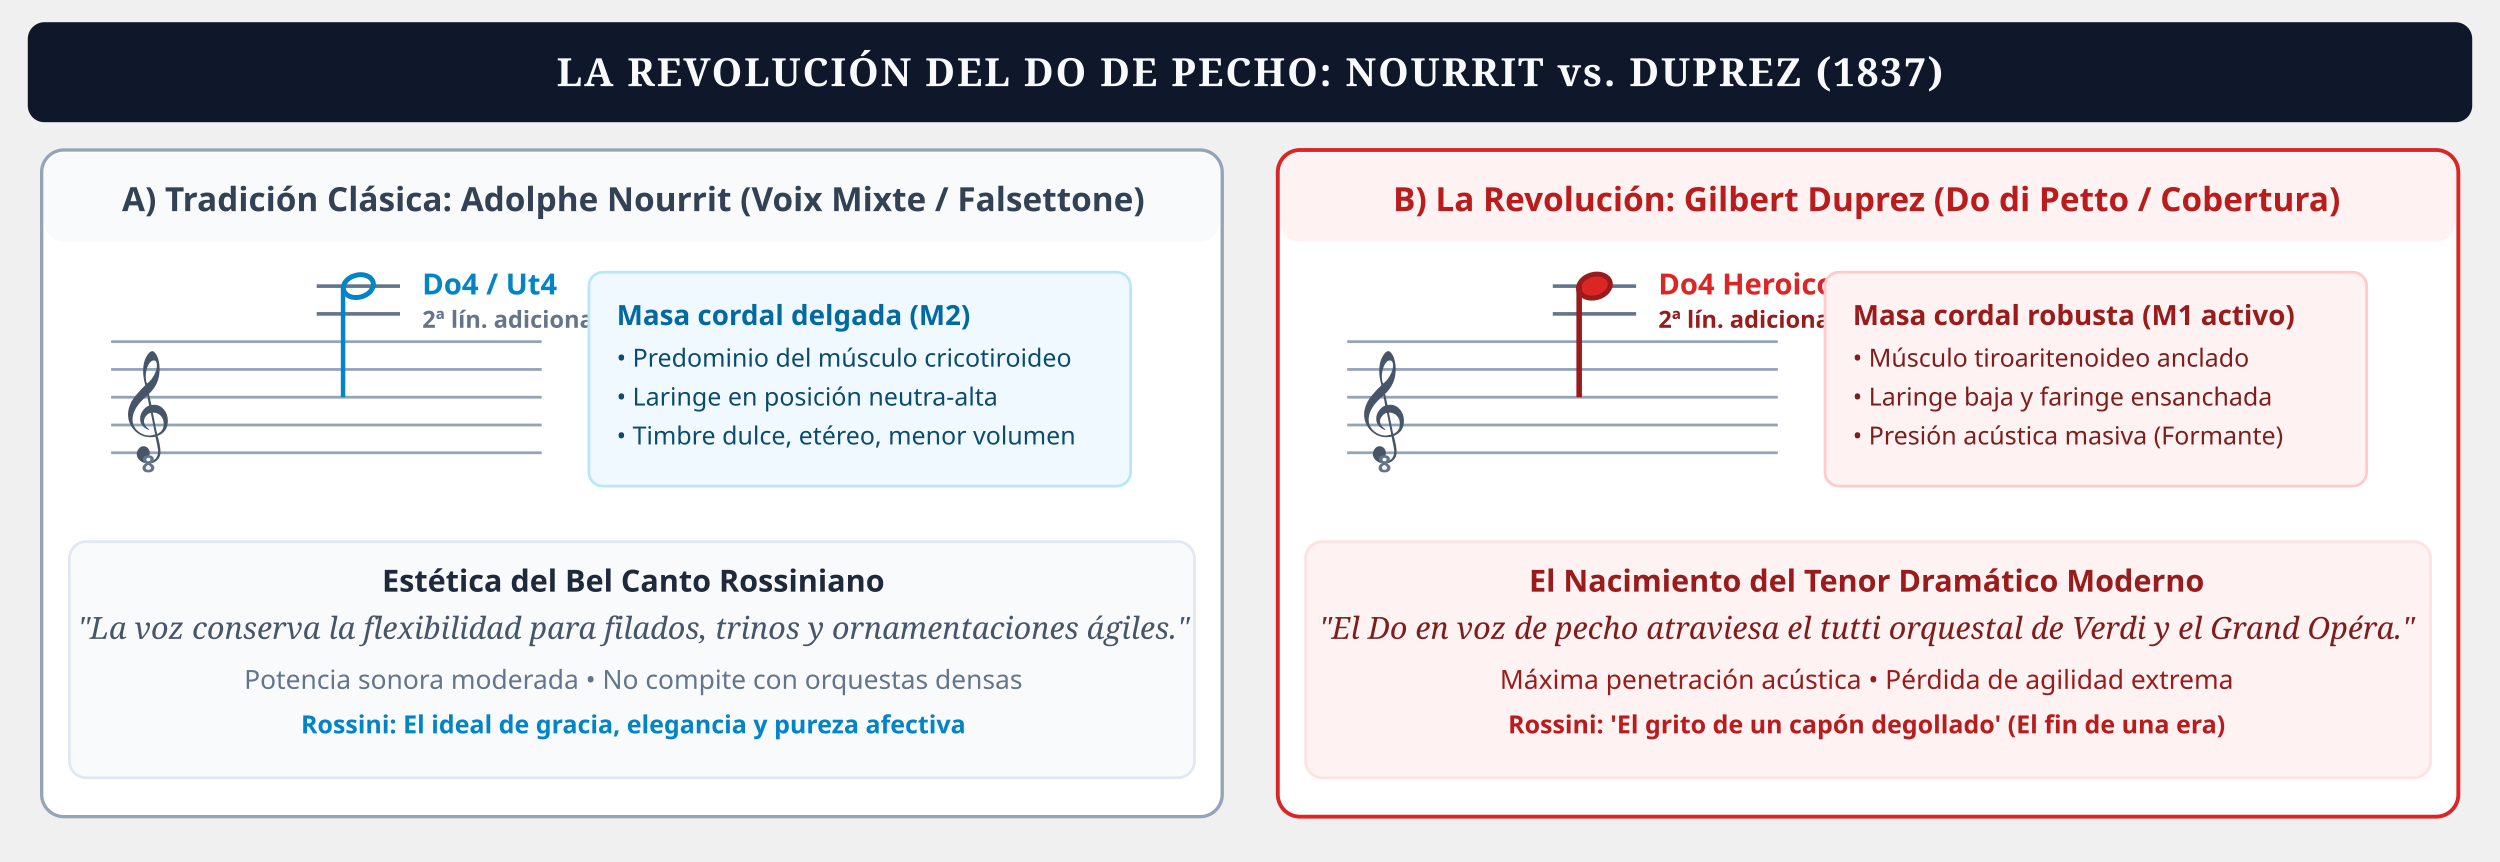
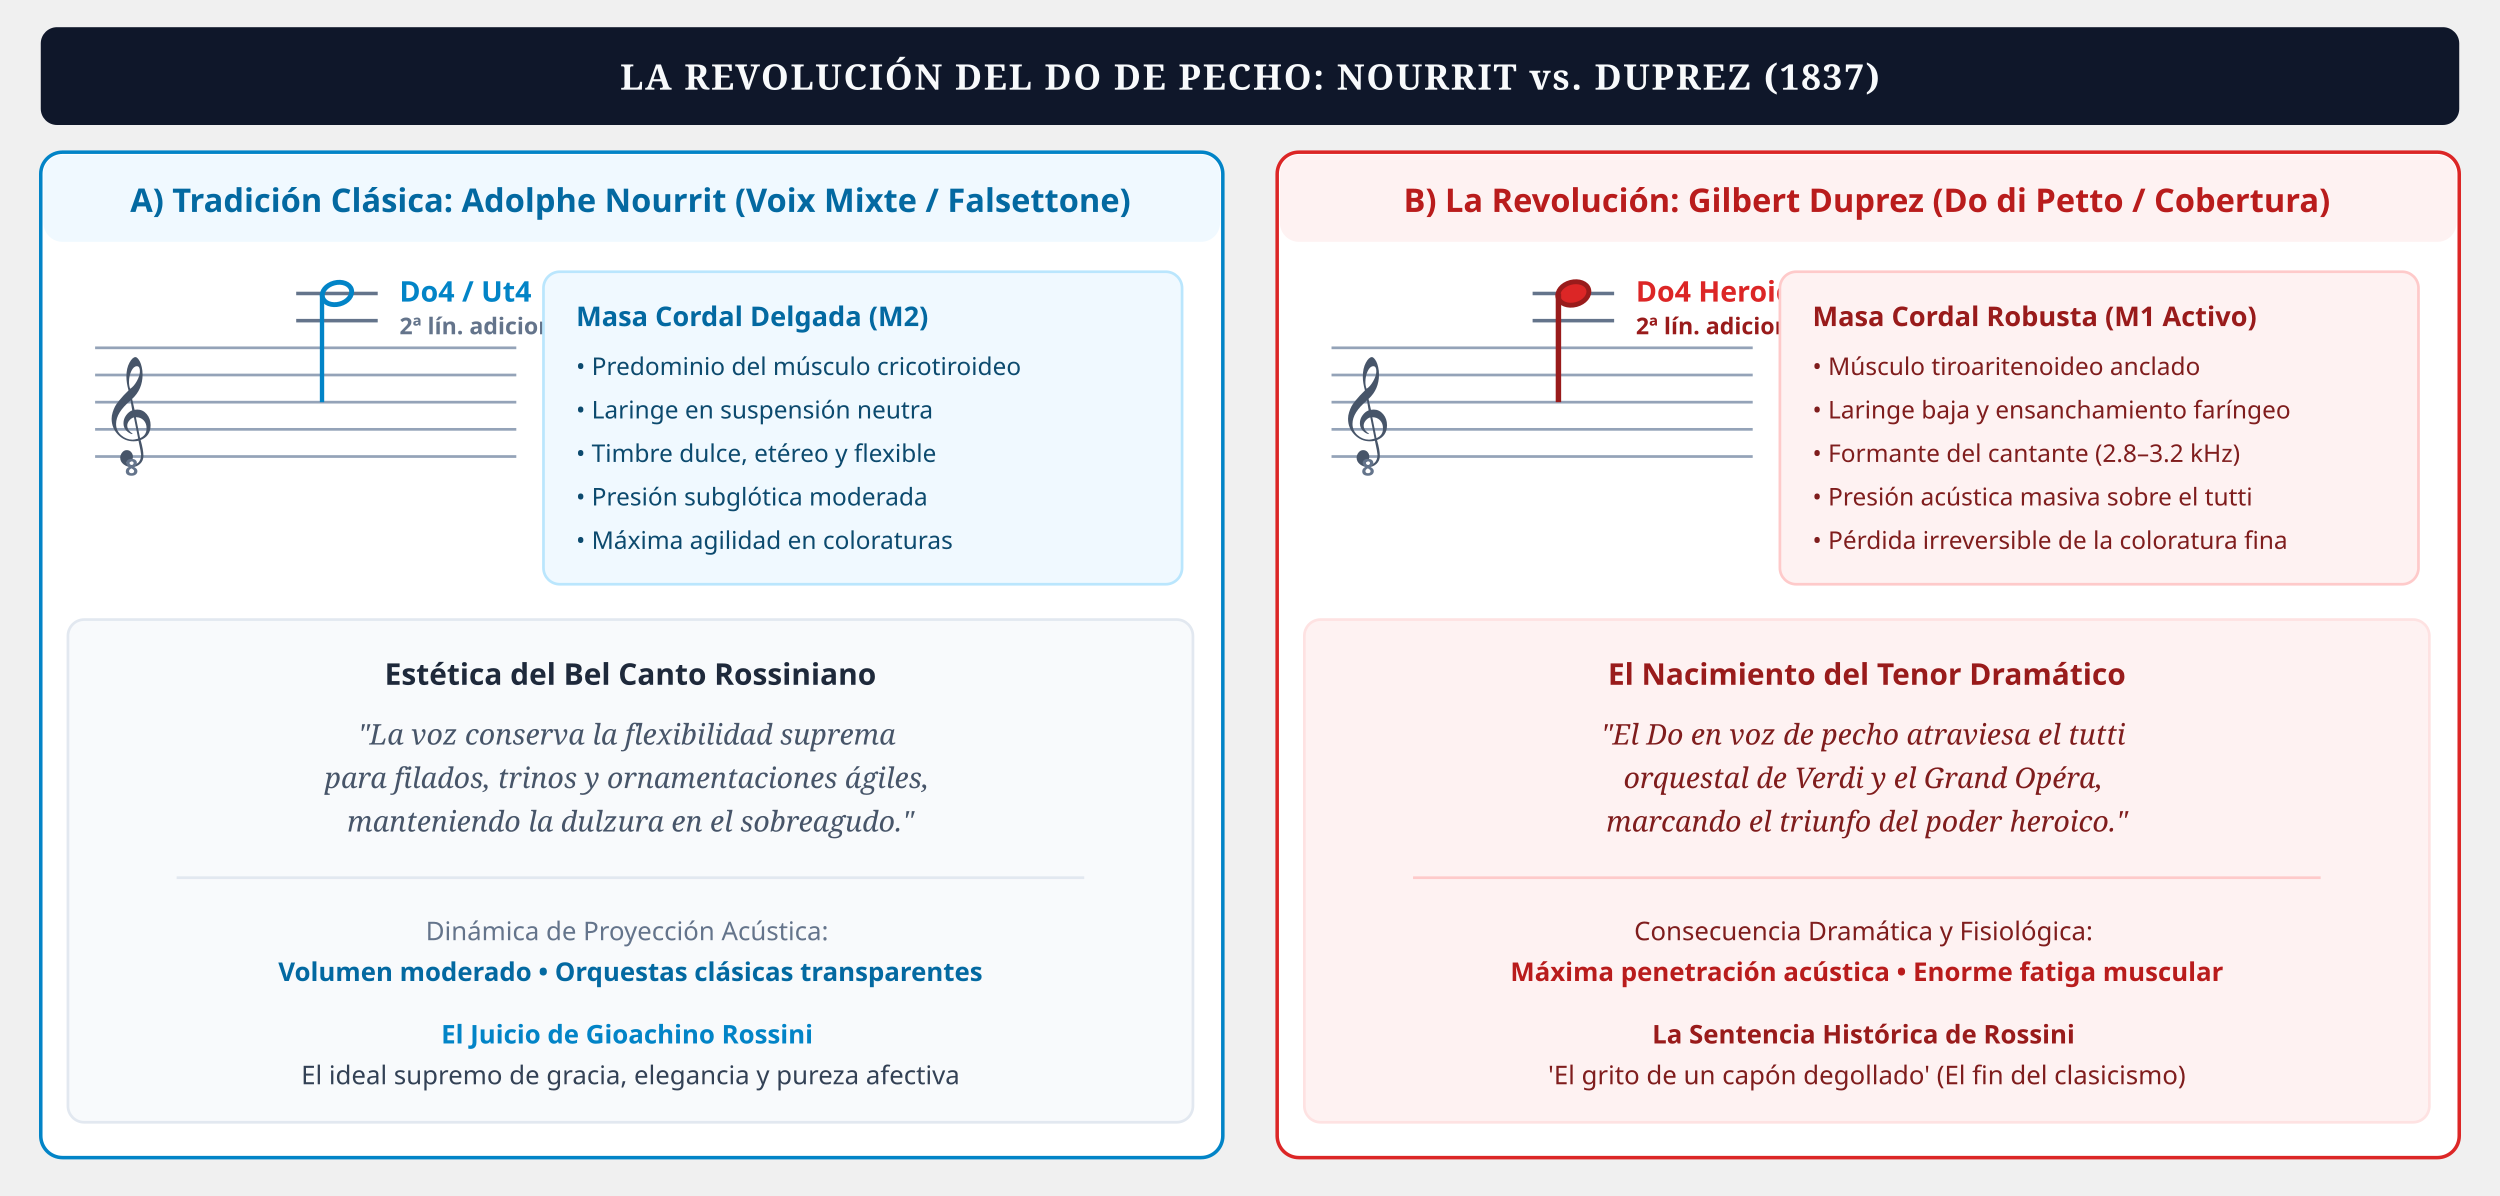
- <svg xmlns="http://www.w3.org/2000/svg" viewBox="0 0 900 310" width="100%" height="auto" style="background:#ffffff; border:1px solid #cbd5e1; border-radius:10px; padding:12px; box-shadow: 0 2px 8px rgba(0,0,0,0.05);">
-   <rect x="10" y="8" width="880" height="36" rx="6" fill="#0f172a" />
-   <text x="450" y="31" text-anchor="middle" font-family="'Cinzel', serif" font-size="14" font-weight="700" fill="#f8fafc" letter-spacing="0.05em">LA REVOLUCIÓN DEL DO DE PECHO: NOURRIT vs. DUPREZ (1837)</text>
-   <rect x="15" y="54" width="425" height="240" rx="8" fill="#ffffff" stroke="#94a3b8" stroke-width="1.2" />
-   <rect x="16" y="55" width="423" height="32" rx="7" fill="#f8fafc" />
-   <text x="228" y="76" text-anchor="middle" font-family="'Plus Jakarta Sans', sans-serif" font-weight="700" font-size="12" fill="#334155">A) Tradición Clásica: Adolphe Nourrit (Voix Mixte / Falsettone)</text>
-   <g transform="translate(30, 95)">
-     <line x1="10" y1="28" x2="165" y2="28" stroke="#94a3b8" stroke-width="1" />
-     <line x1="10" y1="38" x2="165" y2="38" stroke="#94a3b8" stroke-width="1" />
-     <line x1="10" y1="48" x2="165" y2="48" stroke="#94a3b8" stroke-width="1" />
-     <line x1="10" y1="58" x2="165" y2="58" stroke="#94a3b8" stroke-width="1" />
-     <line x1="10" y1="68" x2="165" y2="68" stroke="#94a3b8" stroke-width="1" />
+ <svg xmlns="http://www.w3.org/2000/svg" viewBox="0 0 920 440" width="100%" height="auto" style="background:#ffffff; border:1px solid #cbd5e1; border-radius:10px; padding:12px; box-shadow: 0 2px 8px rgba(0,0,0,0.05);">
+   <rect x="15" y="10" width="890" height="36" rx="6" fill="#0f172a" />
+   <text x="460" y="33" text-anchor="middle" font-family="'Cinzel', serif" font-size="13" font-weight="700" fill="#f8fafc" letter-spacing="0.05em">LA REVOLUCIÓN DEL DO DE PECHO: NOURRIT vs. DUPREZ (1837)</text>
+   <rect x="15" y="56" width="435" height="370" rx="8" fill="#ffffff" stroke="#0284c7" stroke-width="1.3" />
+   <rect x="16" y="57" width="433" height="32" rx="7" fill="#f0f9ff" />
+   <text x="232" y="78" text-anchor="middle" font-family="'Plus Jakarta Sans', sans-serif" font-weight="700" font-size="12" fill="#0369a1">A) Tradición Clásica: Adolphe Nourrit (Voix Mixte / Falsettone)</text>
+   <g transform="translate(25, 100)">
+     <g stroke="#94a3b8" stroke-width="1">
+       <line x1="10" y1="28" x2="165" y2="28" />
+       <line x1="10" y1="38" x2="165" y2="38" />
+       <line x1="10" y1="48" x2="165" y2="48" />
+       <line x1="10" y1="58" x2="165" y2="58" />
+       <line x1="10" y1="68" x2="165" y2="68" />
+     </g>
    <text x="12" y="62" font-family="serif" font-size="34" fill="#475569">𝄞</text>
    <text x="21" y="75" font-family="'Plus Jakarta Sans', sans-serif" font-size="8.5" font-weight="700" fill="#64748b">8</text>
    <line x1="84" y1="18" x2="114" y2="18" stroke="#64748b" stroke-width="1.3" />
    <line x1="84" y1="8" x2="114" y2="8" stroke="#64748b" stroke-width="1.3" />
    <ellipse cx="99" cy="8" rx="5.5" ry="4" fill="none" stroke="#0284c7" stroke-width="1.8" transform="rotate(-15 99 8)" />
    <line x1="93.5" y1="8" x2="93.5" y2="48" stroke="#0284c7" stroke-width="1.6" />
    <text x="122" y="11" font-family="'Plus Jakarta Sans', sans-serif" font-size="10.5" font-weight="700" fill="#0284c7">Do4 / Ut4</text>
    <text x="122" y="23" font-family="'Plus Jakarta Sans', sans-serif" font-size="8.5" font-weight="600" fill="#64748b">2ª lín. adicional</text>
-     <rect x="182" y="3" width="195" height="77" rx="5" fill="#f0f9ff" stroke="#bae6fd" />
-     <text x="192" y="22" font-family="'Plus Jakarta Sans', sans-serif" font-size="10" font-weight="700" fill="#0369a1">Masa cordal delgada (M2)</text>
-     <text x="192" y="37" font-family="'Plus Jakarta Sans', sans-serif" font-size="9" fill="#0c4a6e">• Predominio del músculo cricotiroideo</text>
-     <text x="192" y="51" font-family="'Plus Jakarta Sans', sans-serif" font-size="9" fill="#0c4a6e">• Laringe en posición neutra-alta</text>
-     <text x="192" y="65" font-family="'Plus Jakarta Sans', sans-serif" font-size="9" fill="#0c4a6e">• Timbre dulce, etéreo, menor volumen</text>
+     <rect x="175" y="0" width="235" height="115" rx="6" fill="#f0f9ff" stroke="#bae6fd" />
+     <text x="187" y="20" font-family="'Plus Jakarta Sans', sans-serif" font-size="10" font-weight="700" fill="#0369a1">Masa Cordal Delgada (M2)</text>
+     <text x="187" y="38" font-family="'Plus Jakarta Sans', sans-serif" font-size="9" fill="#0c4a6e">• Predominio del músculo cricotiroideo</text>
+     <text x="187" y="54" font-family="'Plus Jakarta Sans', sans-serif" font-size="9" fill="#0c4a6e">• Laringe en suspensión neutra</text>
+     <text x="187" y="70" font-family="'Plus Jakarta Sans', sans-serif" font-size="9" fill="#0c4a6e">• Timbre dulce, etéreo y flexible</text>
+     <text x="187" y="86" font-family="'Plus Jakarta Sans', sans-serif" font-size="9" fill="#0c4a6e">• Presión subglótica moderada</text>
+     <text x="187" y="102" font-family="'Plus Jakarta Sans', sans-serif" font-size="9" fill="#0c4a6e">• Máxima agilidad en coloraturas</text>
  </g>
-   <rect x="25" y="195" width="405" height="85" rx="6" fill="#f8fafc" stroke="#e2e8f0" />
-   <text x="228" y="213" text-anchor="middle" font-family="'Plus Jakarta Sans', sans-serif" font-size="11" font-weight="700" fill="#1e293b">Estética del Bel Canto Rossiniano</text>
-   <text x="228" y="230" text-anchor="middle" font-family="'Newsreader', serif" font-style="italic" font-size="11" fill="#475569">"La voz conserva la flexibilidad para filados, trinos y ornamentaciones ágiles."</text>
-   <text x="228" y="248" text-anchor="middle" font-family="'Plus Jakarta Sans', sans-serif" font-size="9.5" fill="#64748b">Potencia sonora moderada • No compite con orquestas densas</text>
-   <text x="228" y="264" text-anchor="middle" font-family="'Plus Jakarta Sans', sans-serif" font-size="9" font-weight="600" fill="#0284c7">Rossini: El ideal de gracia, elegancia y pureza afectiva</text>
-   <rect x="460" y="54" width="425" height="240" rx="8" fill="#ffffff" stroke="#dc2626" stroke-width="1.4" />
-   <rect x="461" y="55" width="423" height="32" rx="7" fill="#fef2f2" />
-   <text x="672" y="76" text-anchor="middle" font-family="'Plus Jakarta Sans', sans-serif" font-weight="700" font-size="12" fill="#b91c1c">B) La Revolución: Gilbert Duprez (Do di Petto / Cobertura)</text>
-   <g transform="translate(475, 95)">
-     <line x1="10" y1="28" x2="165" y2="28" stroke="#94a3b8" stroke-width="1" />
-     <line x1="10" y1="38" x2="165" y2="38" stroke="#94a3b8" stroke-width="1" />
-     <line x1="10" y1="48" x2="165" y2="48" stroke="#94a3b8" stroke-width="1" />
-     <line x1="10" y1="58" x2="165" y2="58" stroke="#94a3b8" stroke-width="1" />
-     <line x1="10" y1="68" x2="165" y2="68" stroke="#94a3b8" stroke-width="1" />
+   <g transform="translate(25, 228)">
+     <rect x="0" y="0" width="414" height="185" rx="6" fill="#f8fafc" stroke="#e2e8f0" />
+     <text x="207" y="24" text-anchor="middle" font-family="'Plus Jakarta Sans', sans-serif" font-size="11" font-weight="700" fill="#1e293b">Estética del Bel Canto Rossiniano</text>
+     <text x="207" y="46" text-anchor="middle" font-family="'Newsreader', serif" font-style="italic" font-size="10.5" fill="#475569">
+       <tspan x="207" dy="0">"La voz conserva la flexibilidad suprema</tspan>
+       <tspan x="207" dy="16">para filados, trinos y ornamentaciones ágiles,</tspan>
+       <tspan x="207" dy="16">manteniendo la dulzura en el sobreagudo."</tspan>
+     </text>
+     <line x1="40" y1="95" x2="374" y2="95" stroke="#e2e8f0" stroke-width="1" />
+     <text x="207" y="118" text-anchor="middle" font-family="'Plus Jakarta Sans', sans-serif" font-size="9.5" fill="#64748b">
+       <tspan x="207" dy="0">Dinámica de Proyección Acústica:</tspan>
+       <tspan x="207" dy="15" font-weight="600" fill="#0369a1">Volumen moderado • Orquestas clásicas transparentes</tspan>
+     </text>
+     <text x="207" y="156" text-anchor="middle" font-family="'Plus Jakarta Sans', sans-serif" font-size="9.5" font-weight="700" fill="#0284c7">
+       <tspan x="207" dy="0">El Juicio de Gioachino Rossini</tspan>
+       <tspan x="207" dy="15" font-weight="500" fill="#334155">El ideal supremo de gracia, elegancia y pureza afectiva</tspan>
+     </text>
+   </g>
+   <rect x="470" y="56" width="435" height="370" rx="8" fill="#ffffff" stroke="#dc2626" stroke-width="1.3" />
+   <rect x="471" y="57" width="433" height="32" rx="7" fill="#fef2f2" />
+   <text x="687" y="78" text-anchor="middle" font-family="'Plus Jakarta Sans', sans-serif" font-weight="700" font-size="12" fill="#b91c1c">B) La Revolución: Gilbert Duprez (Do di Petto / Cobertura)</text>
+   <g transform="translate(480, 100)">
+     <g stroke="#94a3b8" stroke-width="1">
+       <line x1="10" y1="28" x2="165" y2="28" />
+       <line x1="10" y1="38" x2="165" y2="38" />
+       <line x1="10" y1="48" x2="165" y2="48" />
+       <line x1="10" y1="58" x2="165" y2="58" />
+       <line x1="10" y1="68" x2="165" y2="68" />
+     </g>
    <text x="12" y="62" font-family="serif" font-size="34" fill="#475569">𝄞</text>
    <text x="21" y="75" font-family="'Plus Jakarta Sans', sans-serif" font-size="8.5" font-weight="700" fill="#64748b">8</text>
    <line x1="84" y1="18" x2="114" y2="18" stroke="#64748b" stroke-width="1.3" />
    <line x1="84" y1="8" x2="114" y2="8" stroke="#64748b" stroke-width="1.3" />
    <ellipse cx="99" cy="8" rx="5.8" ry="4.2" fill="#dc2626" stroke="#991b1b" stroke-width="1.8" transform="rotate(-15 99 8)" />
    <line x1="93.5" y1="8" x2="93.5" y2="48" stroke="#991b1b" stroke-width="2" />
    <text x="122" y="11" font-family="'Plus Jakarta Sans', sans-serif" font-size="10.5" font-weight="700" fill="#dc2626">Do4 Heroico</text>
    <text x="122" y="23" font-family="'Plus Jakarta Sans', sans-serif" font-size="8.5" font-weight="600" fill="#991b1b">2ª lín. adicional</text>
-     <rect x="182" y="3" width="195" height="77" rx="5" fill="#fef2f2" stroke="#fecaca" />
-     <text x="192" y="22" font-family="'Plus Jakarta Sans', sans-serif" font-size="10" font-weight="700" fill="#991b1b">Masa cordal robusta (M1 activo)</text>
-     <text x="192" y="37" font-family="'Plus Jakarta Sans', sans-serif" font-size="9" fill="#7f1d1d">• Músculo tiroaritenoideo anclado</text>
-     <text x="192" y="51" font-family="'Plus Jakarta Sans', sans-serif" font-size="9" fill="#7f1d1d">• Laringe baja y faringe ensanchada</text>
-     <text x="192" y="65" font-family="'Plus Jakarta Sans', sans-serif" font-size="9" fill="#7f1d1d">• Presión acústica masiva (Formante)</text>
+     <rect x="175" y="0" width="235" height="115" rx="6" fill="#fef2f2" stroke="#fecaca" />
+     <text x="187" y="20" font-family="'Plus Jakarta Sans', sans-serif" font-size="10" font-weight="700" fill="#991b1b">Masa Cordal Robusta (M1 Activo)</text>
+     <text x="187" y="38" font-family="'Plus Jakarta Sans', sans-serif" font-size="9" fill="#7f1d1d">• Músculo tiroaritenoideo anclado</text>
+     <text x="187" y="54" font-family="'Plus Jakarta Sans', sans-serif" font-size="9" fill="#7f1d1d">• Laringe baja y ensanchamiento faríngeo</text>
+     <text x="187" y="70" font-family="'Plus Jakarta Sans', sans-serif" font-size="9" fill="#7f1d1d">• Formante del cantante (2.8–3.2 kHz)</text>
+     <text x="187" y="86" font-family="'Plus Jakarta Sans', sans-serif" font-size="9" fill="#7f1d1d">• Presión acústica masiva sobre el tutti</text>
+     <text x="187" y="102" font-family="'Plus Jakarta Sans', sans-serif" font-size="9" fill="#7f1d1d">• Pérdida irreversible de la coloratura fina</text>
  </g>
-   <rect x="470" y="195" width="405" height="85" rx="6" fill="#fef2f2" stroke="#fee2e2" />
-   <text x="672" y="213" text-anchor="middle" font-family="'Plus Jakarta Sans', sans-serif" font-size="11" font-weight="700" fill="#991b1b">El Nacimiento del Tenor Dramático Moderno</text>
-   <text x="672" y="230" text-anchor="middle" font-family="'Newsreader', serif" font-style="italic" font-size="11" fill="#7f1d1d">"El Do en voz de pecho atraviesa el tutti orquestal de Verdi y el Grand Opéra."</text>
-   <text x="672" y="248" text-anchor="middle" font-family="'Plus Jakarta Sans', sans-serif" font-size="9.5" fill="#991b1b">Máxima penetración acústica • Pérdida de agilidad extrema</text>
-   <text x="672" y="264" text-anchor="middle" font-family="'Plus Jakarta Sans', sans-serif" font-size="9" font-weight="600" fill="#b91c1c">Rossini: 'El grito de un capón degollado' (El fin de una era)</text>
+   <g transform="translate(480, 228)">
+     <rect x="0" y="0" width="414" height="185" rx="6" fill="#fef2f2" stroke="#fee2e2" />
+     <text x="207" y="24" text-anchor="middle" font-family="'Plus Jakarta Sans', sans-serif" font-size="11" font-weight="700" fill="#991b1b">El Nacimiento del Tenor Dramático</text>
+     <text x="207" y="46" text-anchor="middle" font-family="'Newsreader', serif" font-style="italic" font-size="10.5" fill="#7f1d1d">
+       <tspan x="207" dy="0">"El Do en voz de pecho atraviesa el tutti</tspan>
+       <tspan x="207" dy="16">orquestal de Verdi y el Grand Opéra,</tspan>
+       <tspan x="207" dy="16">marcando el triunfo del poder heroico."</tspan>
+     </text>
+     <line x1="40" y1="95" x2="374" y2="95" stroke="#fecaca" stroke-width="1" />
+     <text x="207" y="118" text-anchor="middle" font-family="'Plus Jakarta Sans', sans-serif" font-size="9.5" fill="#7f1d1d">
+       <tspan x="207" dy="0">Consecuencia Dramática y Fisiológica:</tspan>
+       <tspan x="207" dy="15" font-weight="600" fill="#b91c1c">Máxima penetración acústica • Enorme fatiga muscular</tspan>
+     </text>
+     <text x="207" y="156" text-anchor="middle" font-family="'Plus Jakarta Sans', sans-serif" font-size="9.5" font-weight="700" fill="#991b1b">
+       <tspan x="207" dy="0">La Sentencia Histórica de Rossini</tspan>
+       <tspan x="207" dy="15" font-weight="500" fill="#7f1d1d">'El grito de un capón degollado' (El fin del clasicismo)</tspan>
+     </text>
+   </g>
</svg>
